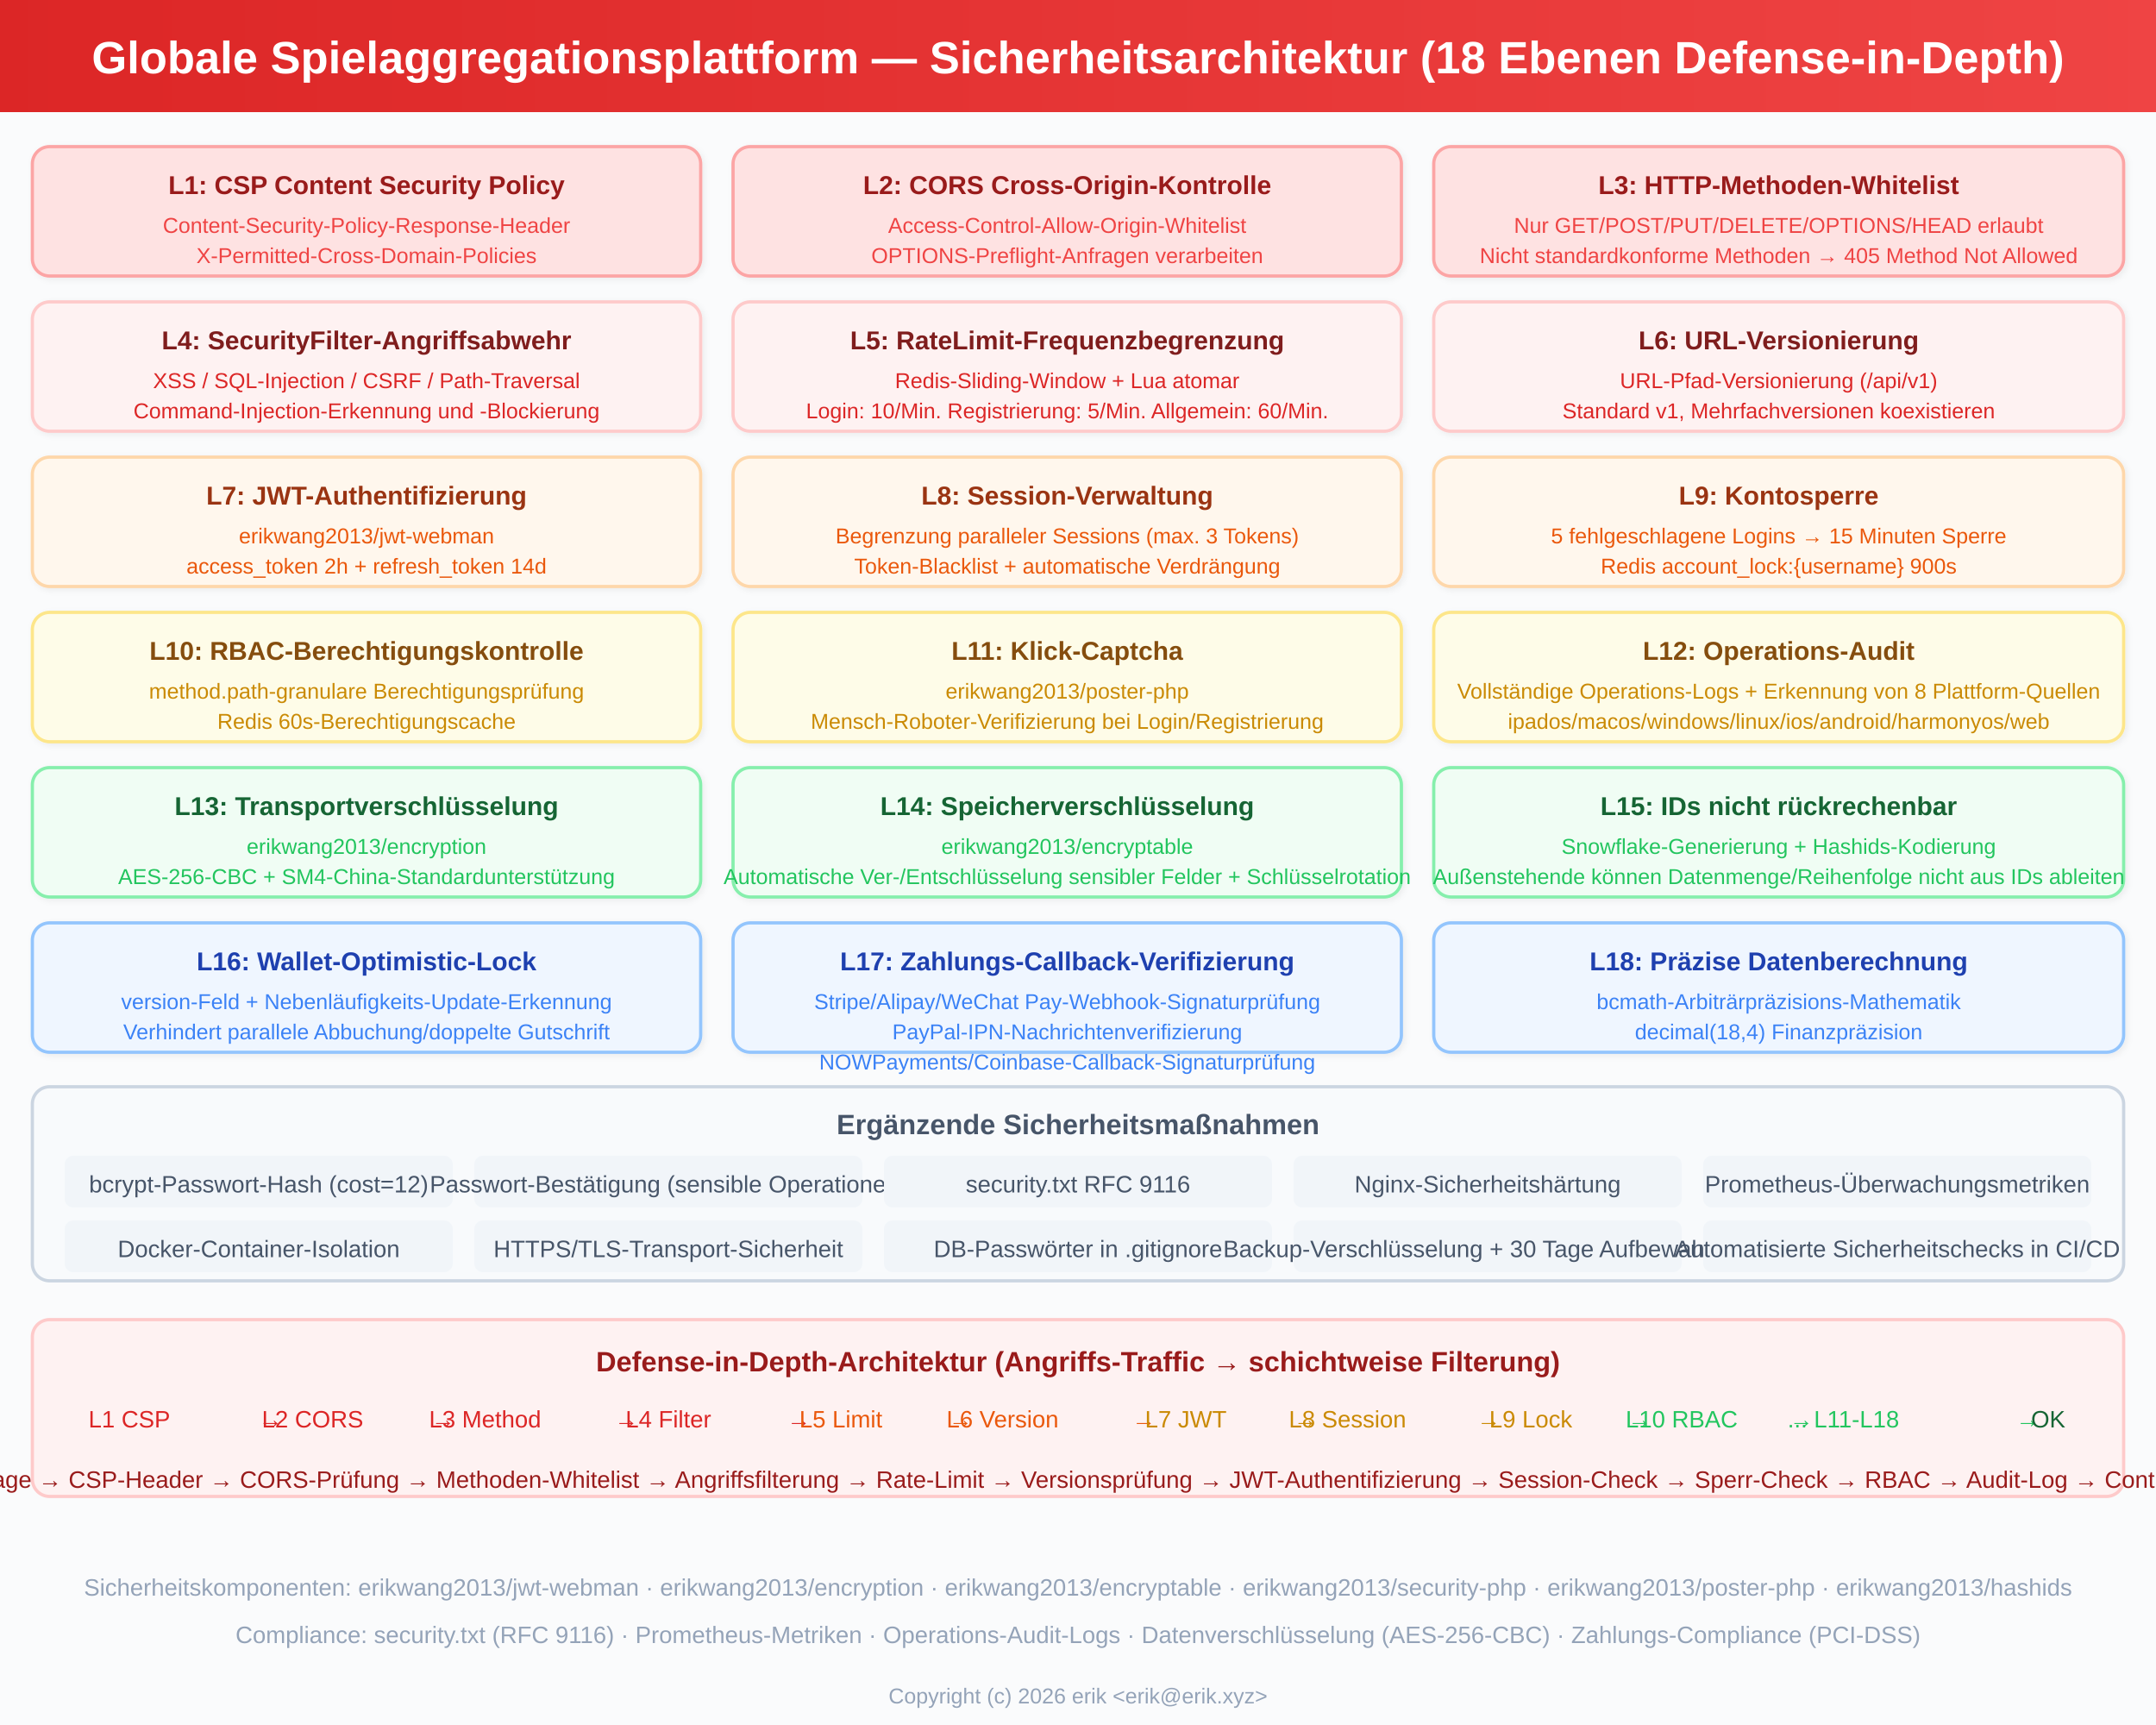
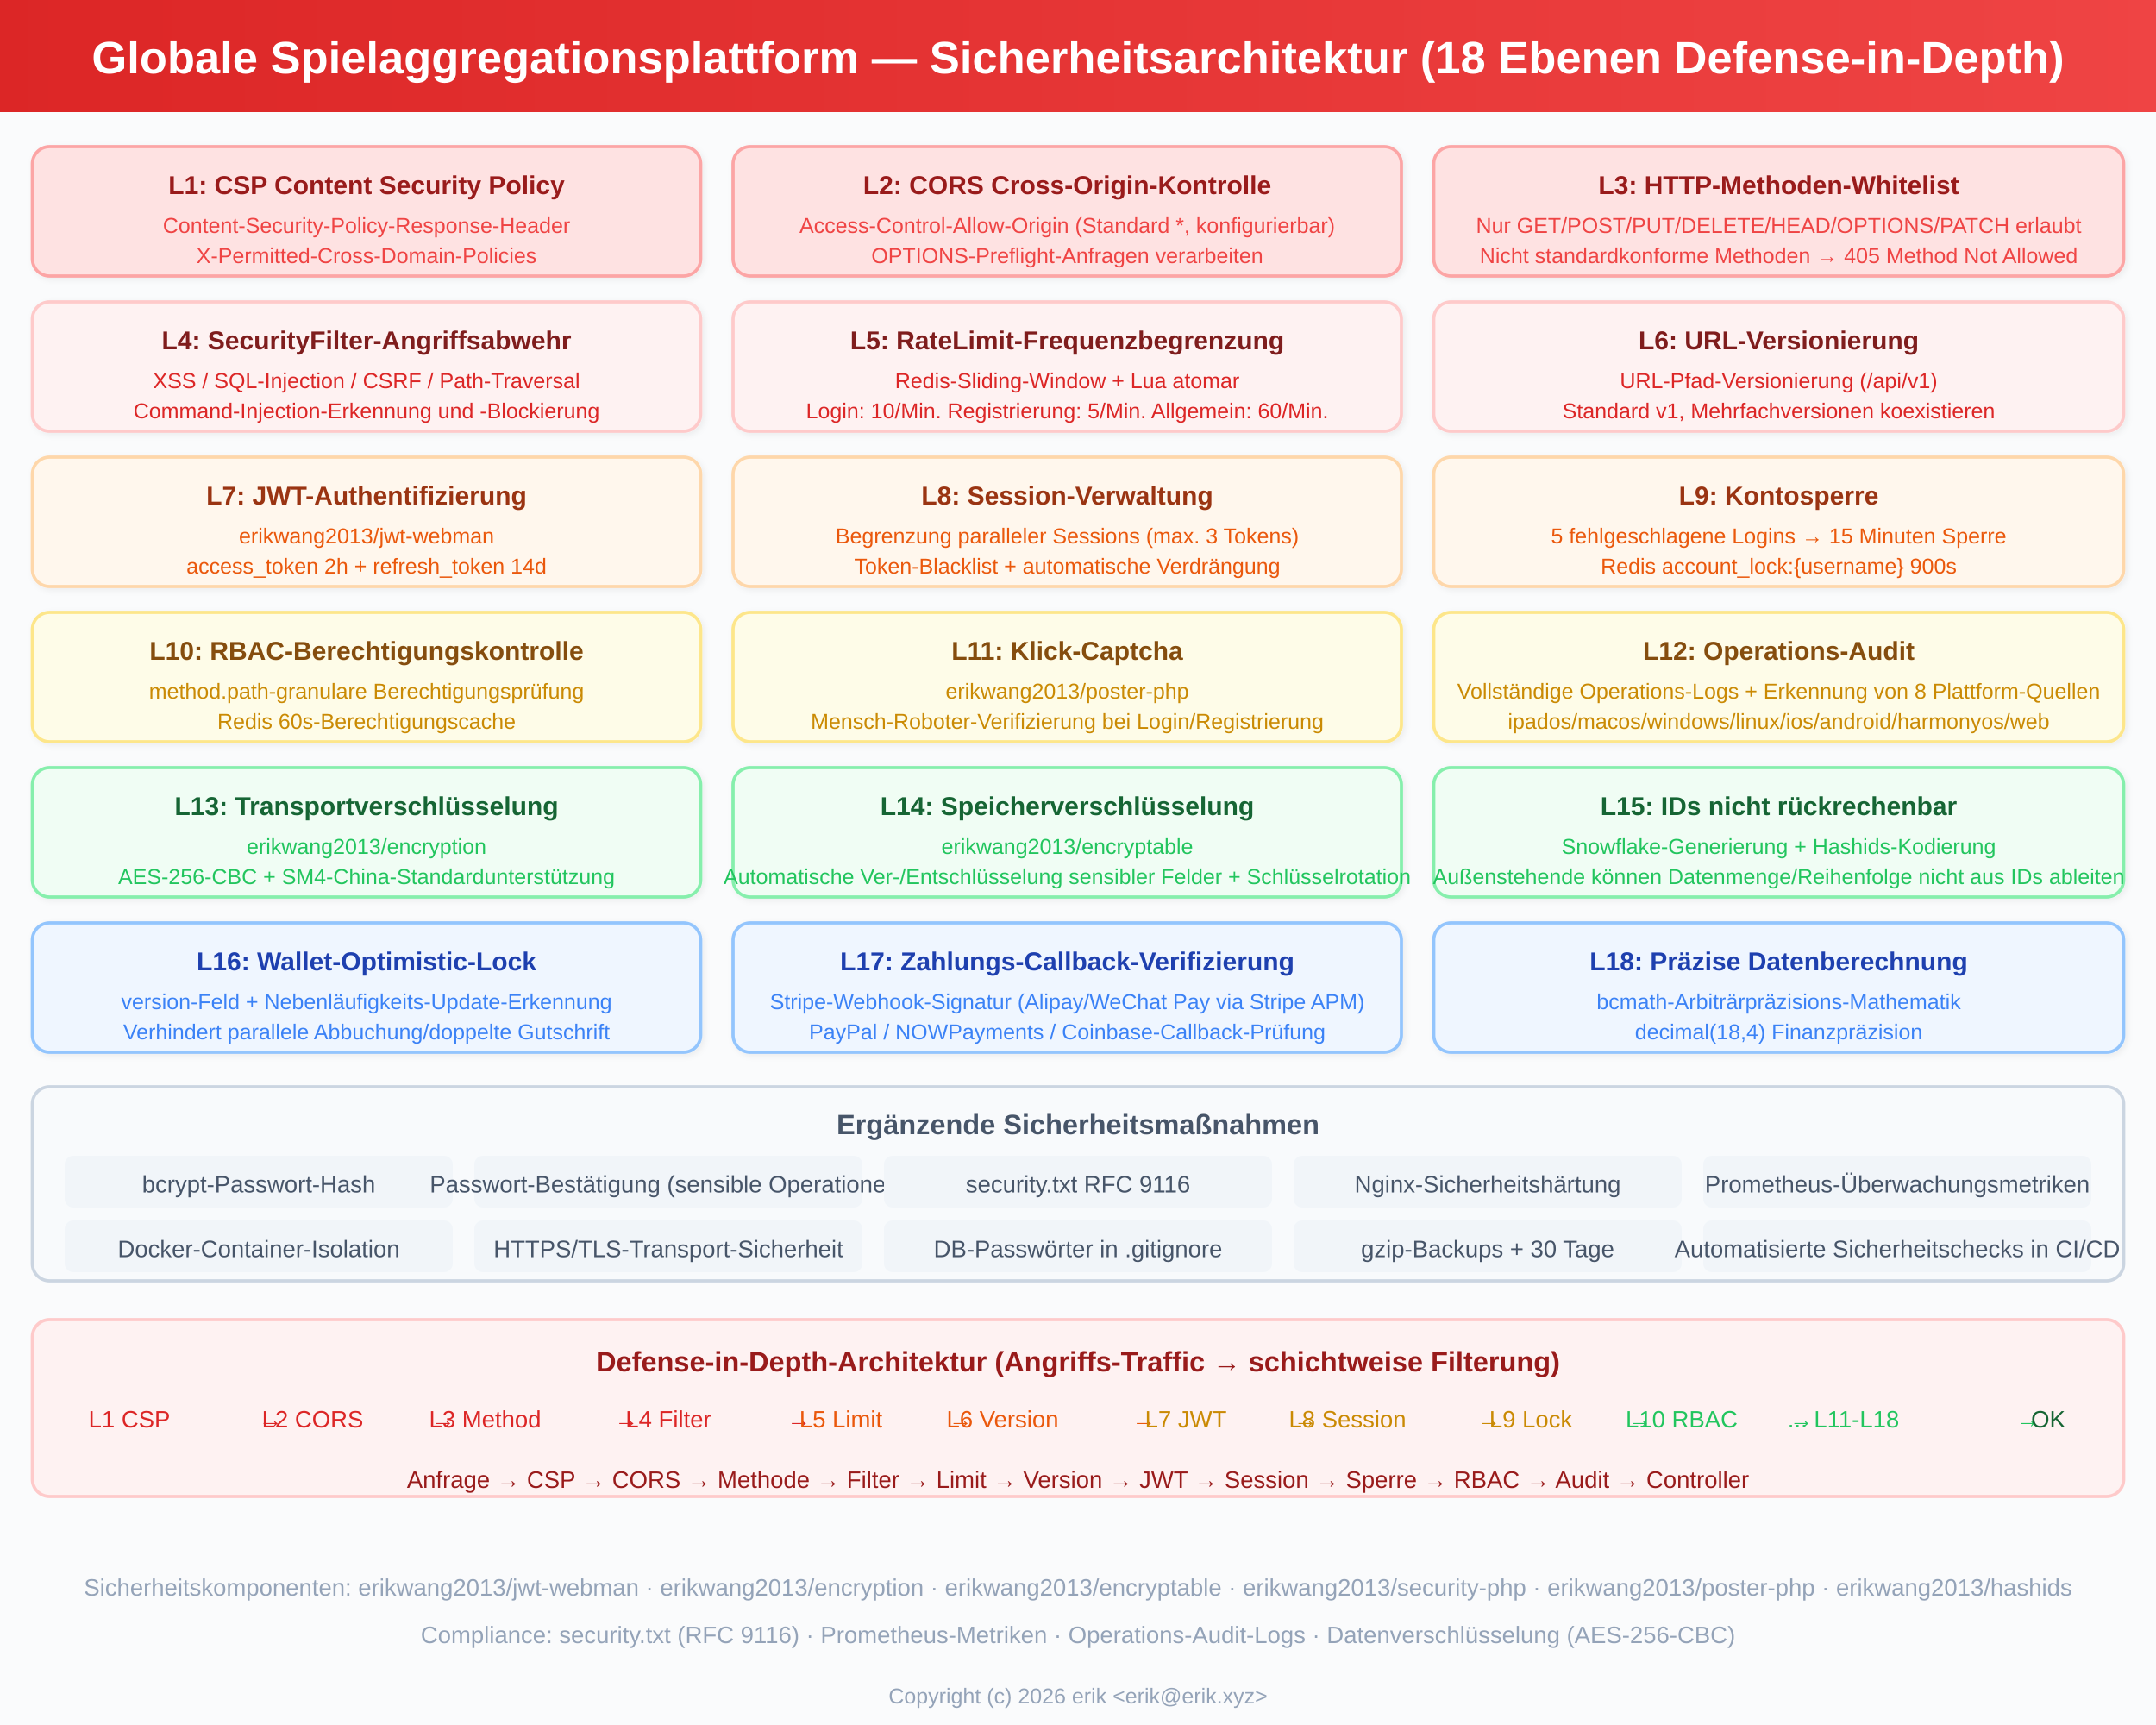
<svg xmlns="http://www.w3.org/2000/svg" viewBox="0 0 1000 800" font-family="Arial, 'Noto Sans SC', 'Noto Sans', sans-serif">
  <defs>
    <linearGradient id="hd" x1="0" y1="0" x2="1" y2="0">
      <stop offset="0%" stop-color="#dc2626" />
      <stop offset="100%" stop-color="#ef4444" />
    </linearGradient>
    <filter id="sh">
      <feDropShadow dx="1" dy="1" stdDeviation="1.5" flood-opacity=".06" />
    </filter>
  </defs>
  <rect width="1000" height="800" fill="#fafbfc" />
  <rect x="0" y="0" width="1000" height="52" fill="url(#hd)" />
  <text x="500" y="34" text-anchor="middle" fill="#fff" font-size="21" font-weight="bold">Globale Spielaggregationsplattform — Sicherheitsarchitektur (18 Ebenen Defense-in-Depth)</text>
  <rect x="15" y="68" width="310" height="60" rx="8" fill="#fee2e2" stroke="#fca5a5" stroke-width="1.5" filter="url(#sh)" />
  <text x="170" y="90" text-anchor="middle" fill="#991b1b" font-size="12" font-weight="bold">L1: CSP Content Security Policy</text>
  <text x="170" y="108" text-anchor="middle" fill="#ef4444" font-size="10">Content-Security-Policy-Response-Header</text>
  <text x="170" y="122" text-anchor="middle" fill="#ef4444" font-size="10">X-Permitted-Cross-Domain-Policies</text>
  <rect x="340" y="68" width="310" height="60" rx="8" fill="#fee2e2" stroke="#fca5a5" stroke-width="1.5" filter="url(#sh)" />
  <text x="495" y="90" text-anchor="middle" fill="#991b1b" font-size="12" font-weight="bold">L2: CORS Cross-Origin-Kontrolle</text>
-   <text x="495" y="108" text-anchor="middle" fill="#ef4444" font-size="10">Access-Control-Allow-Origin-Whitelist</text>
+   <text x="495" y="108" text-anchor="middle" fill="#ef4444" font-size="10">Access-Control-Allow-Origin (Standard *, konfigurierbar)</text>
  <text x="495" y="122" text-anchor="middle" fill="#ef4444" font-size="10">OPTIONS-Preflight-Anfragen verarbeiten</text>
  <rect x="665" y="68" width="320" height="60" rx="8" fill="#fee2e2" stroke="#fca5a5" stroke-width="1.5" filter="url(#sh)" />
  <text x="825" y="90" text-anchor="middle" fill="#991b1b" font-size="12" font-weight="bold">L3: HTTP-Methoden-Whitelist</text>
-   <text x="825" y="108" text-anchor="middle" fill="#ef4444" font-size="10">Nur GET/POST/PUT/DELETE/OPTIONS/HEAD erlaubt</text>
+   <text x="825" y="108" text-anchor="middle" fill="#ef4444" font-size="10">Nur GET/POST/PUT/DELETE/HEAD/OPTIONS/PATCH erlaubt</text>
  <text x="825" y="122" text-anchor="middle" fill="#ef4444" font-size="10">Nicht standardkonforme Methoden → 405 Method Not Allowed</text>
  <rect x="15" y="140" width="310" height="60" rx="8" fill="#fef2f2" stroke="#fecaca" stroke-width="1.5" filter="url(#sh)" />
  <text x="170" y="162" text-anchor="middle" fill="#7f1d1d" font-size="12" font-weight="bold">L4: SecurityFilter-Angriffsabwehr</text>
  <text x="170" y="180" text-anchor="middle" fill="#dc2626" font-size="10">XSS / SQL-Injection / CSRF / Path-Traversal</text>
  <text x="170" y="194" text-anchor="middle" fill="#dc2626" font-size="10">Command-Injection-Erkennung und -Blockierung</text>
  <rect x="340" y="140" width="310" height="60" rx="8" fill="#fef2f2" stroke="#fecaca" stroke-width="1.5" filter="url(#sh)" />
  <text x="495" y="162" text-anchor="middle" fill="#7f1d1d" font-size="12" font-weight="bold">L5: RateLimit-Frequenzbegrenzung</text>
  <text x="495" y="180" text-anchor="middle" fill="#dc2626" font-size="10">Redis-Sliding-Window + Lua atomar</text>
  <text x="495" y="194" text-anchor="middle" fill="#dc2626" font-size="10">Login: 10/Min. Registrierung: 5/Min. Allgemein: 60/Min.</text>
  <rect x="665" y="140" width="320" height="60" rx="8" fill="#fef2f2" stroke="#fecaca" stroke-width="1.5" filter="url(#sh)" />
  <text x="825" y="162" text-anchor="middle" fill="#7f1d1d" font-size="12" font-weight="bold">L6: URL-Versionierung</text>
  <text x="825" y="180" text-anchor="middle" fill="#dc2626" font-size="10">URL-Pfad-Versionierung (/api/v1)</text>
  <text x="825" y="194" text-anchor="middle" fill="#dc2626" font-size="10">Standard v1, Mehrfachversionen koexistieren</text>
  <rect x="15" y="212" width="310" height="60" rx="8" fill="#fff7ed" stroke="#fed7aa" stroke-width="1.5" filter="url(#sh)" />
  <text x="170" y="234" text-anchor="middle" fill="#9a3412" font-size="12" font-weight="bold">L7: JWT-Authentifizierung</text>
  <text x="170" y="252" text-anchor="middle" fill="#ea580c" font-size="10">erikwang2013/jwt-webman</text>
  <text x="170" y="266" text-anchor="middle" fill="#ea580c" font-size="10">access_token 2h + refresh_token 14d</text>
  <rect x="340" y="212" width="310" height="60" rx="8" fill="#fff7ed" stroke="#fed7aa" stroke-width="1.5" filter="url(#sh)" />
  <text x="495" y="234" text-anchor="middle" fill="#9a3412" font-size="12" font-weight="bold">L8: Session-Verwaltung</text>
  <text x="495" y="252" text-anchor="middle" fill="#ea580c" font-size="10">Begrenzung paralleler Sessions (max. 3 Tokens)</text>
  <text x="495" y="266" text-anchor="middle" fill="#ea580c" font-size="10">Token-Blacklist + automatische Verdrängung</text>
  <rect x="665" y="212" width="320" height="60" rx="8" fill="#fff7ed" stroke="#fed7aa" stroke-width="1.5" filter="url(#sh)" />
  <text x="825" y="234" text-anchor="middle" fill="#9a3412" font-size="12" font-weight="bold">L9: Kontosperre</text>
  <text x="825" y="252" text-anchor="middle" fill="#ea580c" font-size="10">5 fehlgeschlagene Logins → 15 Minuten Sperre</text>
  <text x="825" y="266" text-anchor="middle" fill="#ea580c" font-size="10">Redis account_lock:{username} 900s</text>
  <rect x="15" y="284" width="310" height="60" rx="8" fill="#fefce8" stroke="#fde68a" stroke-width="1.5" filter="url(#sh)" />
  <text x="170" y="306" text-anchor="middle" fill="#854d0e" font-size="12" font-weight="bold">L10: RBAC-Berechtigungskontrolle</text>
  <text x="170" y="324" text-anchor="middle" fill="#ca8a04" font-size="10">method.path-granulare Berechtigungsprüfung</text>
  <text x="170" y="338" text-anchor="middle" fill="#ca8a04" font-size="10">Redis 60s-Berechtigungscache</text>
  <rect x="340" y="284" width="310" height="60" rx="8" fill="#fefce8" stroke="#fde68a" stroke-width="1.5" filter="url(#sh)" />
  <text x="495" y="306" text-anchor="middle" fill="#854d0e" font-size="12" font-weight="bold">L11: Klick-Captcha</text>
  <text x="495" y="324" text-anchor="middle" fill="#ca8a04" font-size="10">erikwang2013/poster-php</text>
  <text x="495" y="338" text-anchor="middle" fill="#ca8a04" font-size="10">Mensch-Roboter-Verifizierung bei Login/Registrierung</text>
  <rect x="665" y="284" width="320" height="60" rx="8" fill="#fefce8" stroke="#fde68a" stroke-width="1.5" filter="url(#sh)" />
  <text x="825" y="306" text-anchor="middle" fill="#854d0e" font-size="12" font-weight="bold">L12: Operations-Audit</text>
  <text x="825" y="324" text-anchor="middle" fill="#ca8a04" font-size="10">Vollständige Operations-Logs + Erkennung von 8 Plattform-Quellen</text>
  <text x="825" y="338" text-anchor="middle" fill="#ca8a04" font-size="10">ipados/macos/windows/linux/ios/android/harmonyos/web</text>
  <rect x="15" y="356" width="310" height="60" rx="8" fill="#f0fdf4" stroke="#86efac" stroke-width="1.5" filter="url(#sh)" />
  <text x="170" y="378" text-anchor="middle" fill="#166534" font-size="12" font-weight="bold">L13: Transportverschlüsselung</text>
  <text x="170" y="396" text-anchor="middle" fill="#22c55e" font-size="10">erikwang2013/encryption</text>
  <text x="170" y="410" text-anchor="middle" fill="#22c55e" font-size="10">AES-256-CBC + SM4-China-Standardunterstützung</text>
  <rect x="340" y="356" width="310" height="60" rx="8" fill="#f0fdf4" stroke="#86efac" stroke-width="1.5" filter="url(#sh)" />
  <text x="495" y="378" text-anchor="middle" fill="#166534" font-size="12" font-weight="bold">L14: Speicherverschlüsselung</text>
  <text x="495" y="396" text-anchor="middle" fill="#22c55e" font-size="10">erikwang2013/encryptable</text>
  <text x="495" y="410" text-anchor="middle" fill="#22c55e" font-size="10">Automatische Ver-/Entschlüsselung sensibler Felder + Schlüsselrotation</text>
  <rect x="665" y="356" width="320" height="60" rx="8" fill="#f0fdf4" stroke="#86efac" stroke-width="1.5" filter="url(#sh)" />
  <text x="825" y="378" text-anchor="middle" fill="#166534" font-size="12" font-weight="bold">L15: IDs nicht rückrechenbar</text>
  <text x="825" y="396" text-anchor="middle" fill="#22c55e" font-size="10">Snowflake-Generierung + Hashids-Kodierung</text>
  <text x="825" y="410" text-anchor="middle" fill="#22c55e" font-size="10">Außenstehende können Datenmenge/Reihenfolge nicht aus IDs ableiten</text>
  <rect x="15" y="428" width="310" height="60" rx="8" fill="#eff6ff" stroke="#93c5fd" stroke-width="1.5" filter="url(#sh)" />
  <text x="170" y="450" text-anchor="middle" fill="#1e40af" font-size="12" font-weight="bold">L16: Wallet-Optimistic-Lock</text>
  <text x="170" y="468" text-anchor="middle" fill="#3b82f6" font-size="10">version-Feld + Nebenläufigkeits-Update-Erkennung</text>
  <text x="170" y="482" text-anchor="middle" fill="#3b82f6" font-size="10">Verhindert parallele Abbuchung/doppelte Gutschrift</text>
  <rect x="340" y="428" width="310" height="60" rx="8" fill="#eff6ff" stroke="#93c5fd" stroke-width="1.5" filter="url(#sh)" />
  <text x="495" y="450" text-anchor="middle" fill="#1e40af" font-size="12" font-weight="bold">L17: Zahlungs-Callback-Verifizierung</text>
-   <text x="495" y="468" text-anchor="middle" fill="#3b82f6" font-size="10">Stripe/Alipay/WeChat Pay-Webhook-Signaturprüfung</text>
-   <text x="495" y="482" text-anchor="middle" fill="#3b82f6" font-size="10">PayPal-IPN-Nachrichtenverifizierung</text>
-   <text x="495" y="496" text-anchor="middle" fill="#3b82f6" font-size="10">NOWPayments/Coinbase-Callback-Signaturprüfung</text>
+   <text x="495" y="468" text-anchor="middle" fill="#3b82f6" font-size="10">Stripe-Webhook-Signatur (Alipay/WeChat Pay via Stripe APM)</text>
+   <text x="495" y="482" text-anchor="middle" fill="#3b82f6" font-size="10">PayPal / NOWPayments / Coinbase-Callback-Prüfung</text>
  <rect x="665" y="428" width="320" height="60" rx="8" fill="#eff6ff" stroke="#93c5fd" stroke-width="1.5" filter="url(#sh)" />
  <text x="825" y="450" text-anchor="middle" fill="#1e40af" font-size="12" font-weight="bold">L18: Präzise Datenberechnung</text>
  <text x="825" y="468" text-anchor="middle" fill="#3b82f6" font-size="10">bcmath-Arbiträrpräzisions-Mathematik</text>
  <text x="825" y="482" text-anchor="middle" fill="#3b82f6" font-size="10">decimal(18,4) Finanzpräzision</text>
  <rect x="15" y="504" width="970" height="90" rx="8" fill="#f8fafc" stroke="#cbd5e1" stroke-width="1.5" />
  <text x="500" y="526" text-anchor="middle" fill="#475569" font-size="13" font-weight="bold">Ergänzende Sicherheitsmaßnahmen</text>
  <rect x="30" y="536" width="180" height="24" rx="4" fill="#f1f5f9" />
-   <text x="120" y="553" text-anchor="middle" fill="#475569" font-size="11">bcrypt-Passwort-Hash (cost=12)</text>
+   <text x="120" y="553" text-anchor="middle" fill="#475569" font-size="11">bcrypt-Passwort-Hash</text>
  <rect x="220" y="536" width="180" height="24" rx="4" fill="#f1f5f9" />
  <text x="310" y="553" text-anchor="middle" fill="#475569" font-size="11">Passwort-Bestätigung (sensible Operationen)</text>
  <rect x="410" y="536" width="180" height="24" rx="4" fill="#f1f5f9" />
  <text x="500" y="553" text-anchor="middle" fill="#475569" font-size="11">security.txt RFC 9116</text>
  <rect x="600" y="536" width="180" height="24" rx="4" fill="#f1f5f9" />
  <text x="690" y="553" text-anchor="middle" fill="#475569" font-size="11">Nginx-Sicherheitshärtung</text>
  <rect x="790" y="536" width="180" height="24" rx="4" fill="#f1f5f9" />
  <text x="880" y="553" text-anchor="middle" fill="#475569" font-size="11">Prometheus-Überwachungsmetriken</text>
  <rect x="30" y="566" width="180" height="24" rx="4" fill="#f1f5f9" />
  <text x="120" y="583" text-anchor="middle" fill="#475569" font-size="11">Docker-Container-Isolation</text>
  <rect x="220" y="566" width="180" height="24" rx="4" fill="#f1f5f9" />
  <text x="310" y="583" text-anchor="middle" fill="#475569" font-size="11">HTTPS/TLS-Transport-Sicherheit</text>
  <rect x="410" y="566" width="180" height="24" rx="4" fill="#f1f5f9" />
  <text x="500" y="583" text-anchor="middle" fill="#475569" font-size="11">DB-Passwörter in .gitignore</text>
  <rect x="600" y="566" width="180" height="24" rx="4" fill="#f1f5f9" />
-   <text x="690" y="583" text-anchor="middle" fill="#475569" font-size="11">Backup-Verschlüsselung + 30 Tage Aufbewahrung</text>
+   <text x="690" y="583" text-anchor="middle" fill="#475569" font-size="11">gzip-Backups + 30 Tage</text>
  <rect x="790" y="566" width="180" height="24" rx="4" fill="#f1f5f9" />
  <text x="880" y="583" text-anchor="middle" fill="#475569" font-size="11">Automatisierte Sicherheitschecks in CI/CD</text>
  <rect x="15" y="612" width="970" height="82" rx="8" fill="#fef2f2" stroke="#fecaca" stroke-width="1.5" />
  <text x="500" y="636" text-anchor="middle" fill="#991b1b" font-size="13" font-weight="bold">Defense-in-Depth-Architektur (Angriffs-Traffic → schichtweise Filterung)</text>
  <text x="60" y="662" text-anchor="middle" fill="#dc2626" font-size="11">L1 CSP</text>
  <text x="120" y="662" fill="#dc2626" font-size="11">→</text>
  <text x="145" y="662" text-anchor="middle" fill="#dc2626" font-size="11">L2 CORS</text>
  <text x="200" y="662" fill="#dc2626" font-size="11">→</text>
  <text x="225" y="662" text-anchor="middle" fill="#dc2626" font-size="11">L3 Method</text>
  <text x="285" y="662" fill="#dc2626" font-size="11">→</text>
  <text x="310" y="662" text-anchor="middle" fill="#dc2626" font-size="11">L4 Filter</text>
  <text x="365" y="662" fill="#dc2626" font-size="11">→</text>
  <text x="390" y="662" text-anchor="middle" fill="#ea580c" font-size="11">L5 Limit</text>
  <text x="440" y="662" fill="#ea580c" font-size="11">→</text>
  <text x="465" y="662" text-anchor="middle" fill="#ea580c" font-size="11">L6 Version</text>
  <text x="525" y="662" fill="#ea580c" font-size="11">→</text>
  <text x="550" y="662" text-anchor="middle" fill="#ca8a04" font-size="11">L7 JWT</text>
  <text x="600" y="662" fill="#ca8a04" font-size="11">→</text>
  <text x="625" y="662" text-anchor="middle" fill="#ca8a04" font-size="11">L8 Session</text>
  <text x="685" y="662" fill="#ca8a04" font-size="11">→</text>
  <text x="710" y="662" text-anchor="middle" fill="#ca8a04" font-size="11">L9 Lock</text>
  <text x="755" y="662" fill="#22c55e" font-size="11">→</text>
  <text x="780" y="662" text-anchor="middle" fill="#22c55e" font-size="11">L10 RBAC</text>
  <text x="830" y="662" fill="#22c55e" font-size="11">→</text>
  <text x="855" y="662" text-anchor="middle" fill="#22c55e" font-size="11">... L11-L18</text>
  <text x="935" y="662" fill="#22c55e" font-size="11">→</text>
  <text x="950" y="662" text-anchor="middle" fill="#166534" font-size="11">OK</text>
-   <text x="500" y="690" text-anchor="middle" fill="#991b1b" font-size="11">Anfrage → CSP-Header → CORS-Prüfung → Methoden-Whitelist → Angriffsfilterung → Rate-Limit → Versionsprüfung → JWT-Authentifizierung → Session-Check → Sperr-Check → RBAC → Audit-Log → Controller</text>
+   <text x="500" y="690" text-anchor="middle" fill="#991b1b" font-size="11">Anfrage → CSP → CORS → Methode → Filter → Limit → Version → JWT → Session → Sperre → RBAC → Audit → Controller</text>
  <text x="500" y="740" text-anchor="middle" fill="#94a3b8" font-size="11">Sicherheitskomponenten: erikwang2013/jwt-webman · erikwang2013/encryption · erikwang2013/encryptable · erikwang2013/security-php · erikwang2013/poster-php · erikwang2013/hashids</text>
-   <text x="500" y="762" text-anchor="middle" fill="#94a3b8" font-size="11">Compliance: security.txt (RFC 9116) · Prometheus-Metriken · Operations-Audit-Logs · Datenverschlüsselung (AES-256-CBC) · Zahlungs-Compliance (PCI-DSS)</text>
+   <text x="500" y="762" text-anchor="middle" fill="#94a3b8" font-size="11">Compliance: security.txt (RFC 9116) · Prometheus-Metriken · Operations-Audit-Logs · Datenverschlüsselung (AES-256-CBC)</text>
  <text x="500" y="790" text-anchor="middle" fill="#94a3b8" font-size="10">Copyright (c) 2026 erik &lt;erik@erik.xyz&gt;</text>
</svg>
